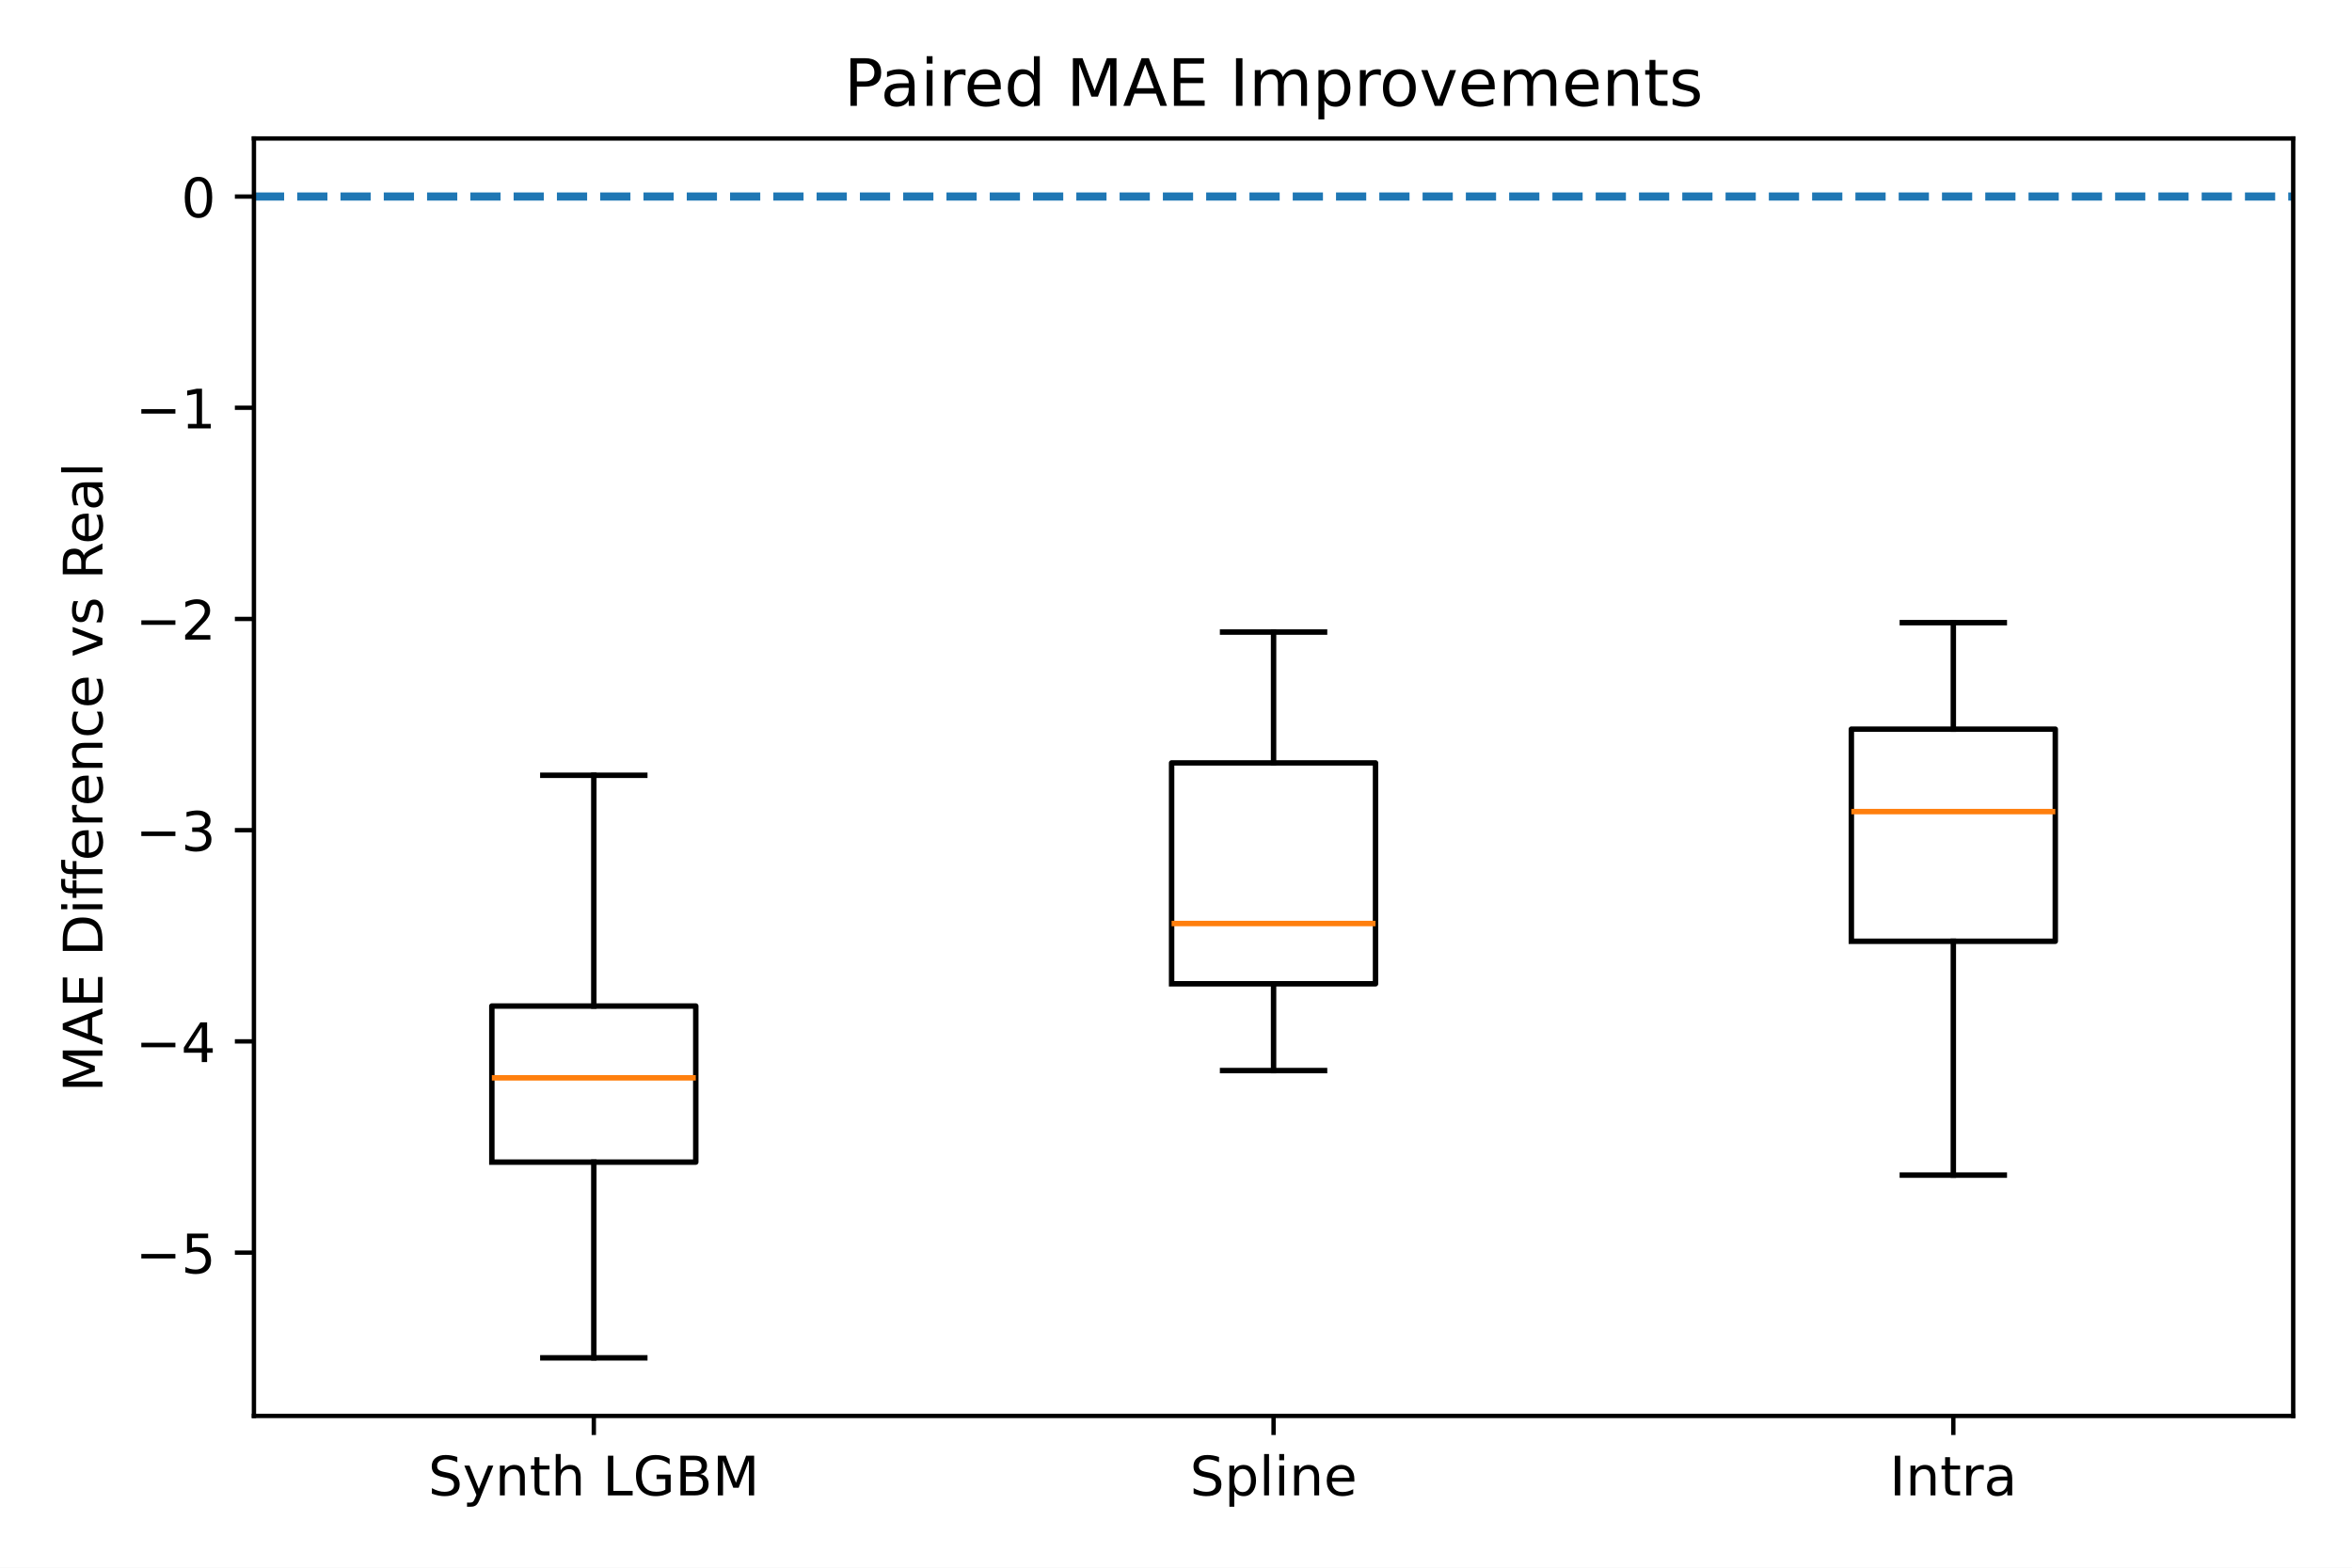
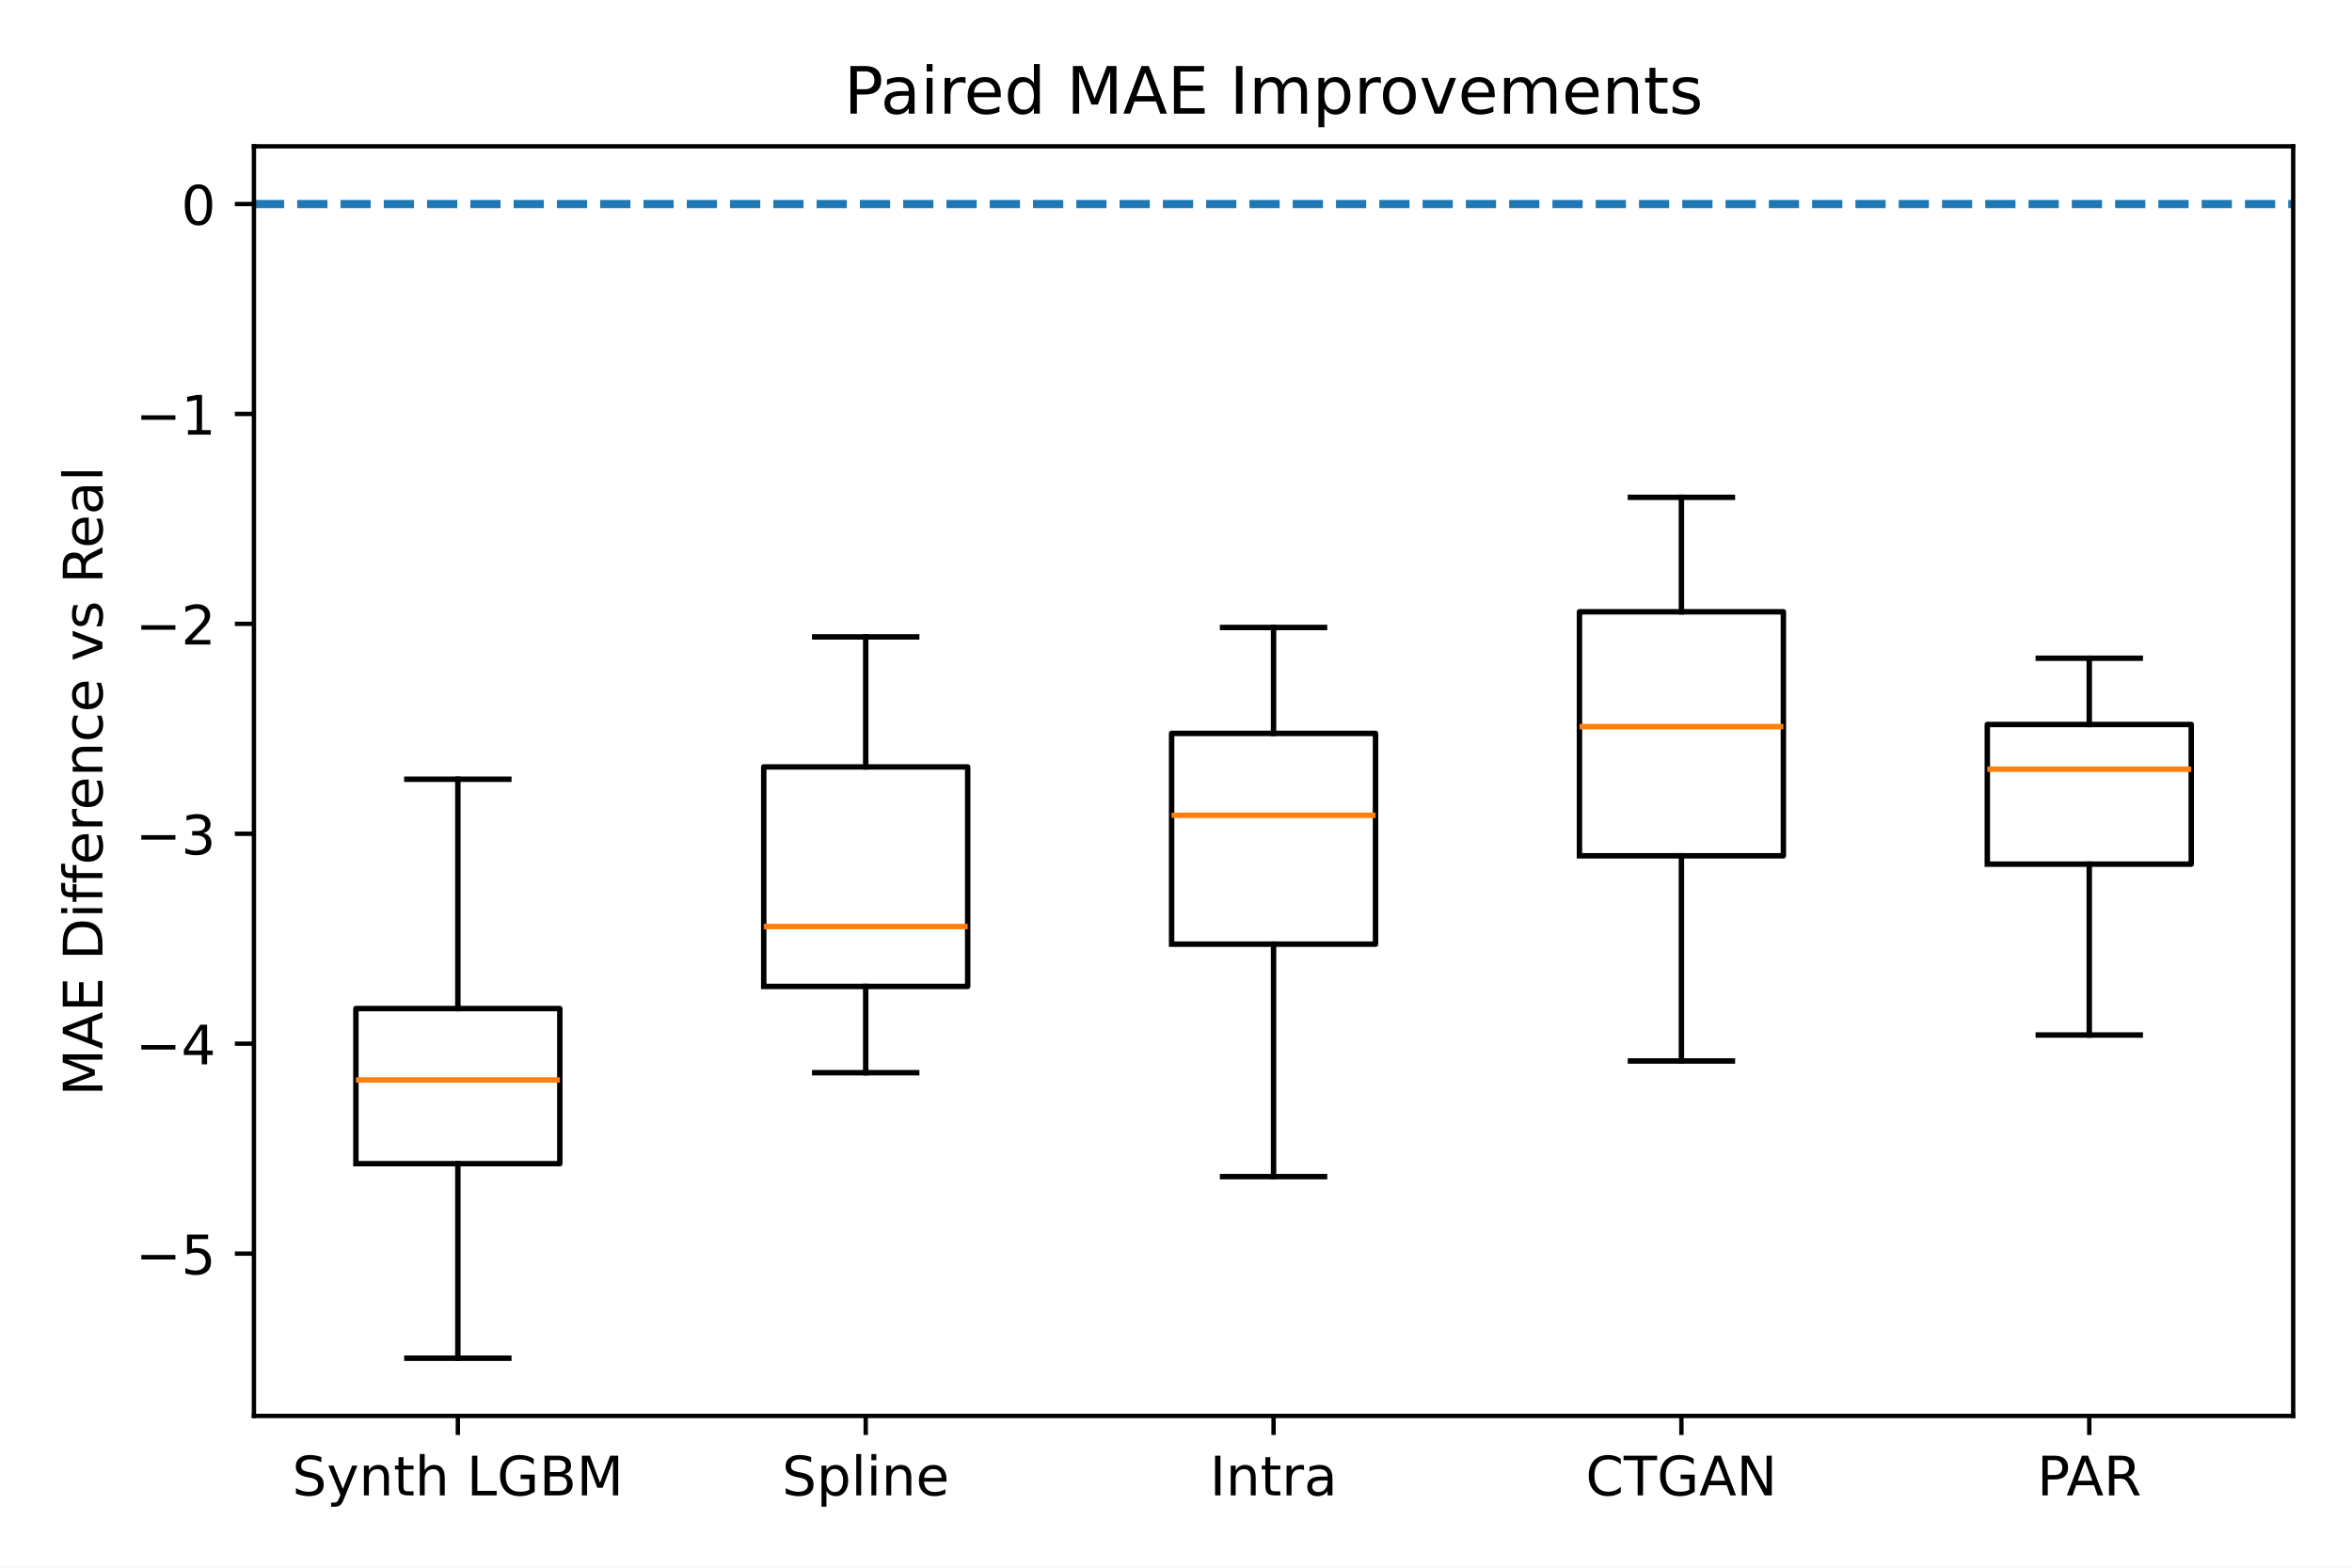
<svg xmlns="http://www.w3.org/2000/svg" xmlns:xlink="http://www.w3.org/1999/xlink" width="432pt" height="288pt" viewBox="0 0 432 288" version="1.1">
  <defs>
    <style type="text/css">*{stroke-linejoin: round; stroke-linecap: butt}</style>
  </defs>
  <g id="figure_1">
    <g id="patch_1">
      <path d="M 0 288  L 432 288  L 432 0  L 0 0  z " style="fill: #ffffff" />
    </g>
    <g id="axes_1">
      <g id="patch_2">
-         <path d="M 46.64 260.12  L 421.2 260.12  L 421.2 25.44  L 46.64 25.44  z " style="fill: #ffffff" />
+         <path d="M 46.64 260.12  L 421.2 260.12  L 421.2 26.88  L 46.64 26.88  z " style="fill: #ffffff" />
      </g>
      <g id="matplotlib.axis_1">
        <g id="xtick_1">
          <g id="line2d_1">
            <defs>
-               <path id="ma7f1b9a902" d="M 0 0  L 0 3.5  " style="stroke: #000000; stroke-width: 0.8" />
+               <path id="m0aaa74556f" d="M 0 0  L 0 3.5  " style="stroke: #000000; stroke-width: 0.8" />
            </defs>
            <g>
-               <use xlink:href="#ma7f1b9a902" x="109.067" y="260.12" style="stroke: #000000; stroke-width: 0.8" />
+               <use xlink:href="#m0aaa74556f" x="84.096" y="260.12" style="stroke: #000000; stroke-width: 0.8" />
            </g>
          </g>
          <g id="text_1">
-             <g transform="translate(78.64167 274.7184) scale(0.1 -0.1)">
+             <g transform="translate(53.671 274.7184) scale(0.1 -0.1)">
              <defs>
                <path id="DejaVuSans-53" d="M 3425 4513  L 3425 3897  Q 3066 4069 2747 4153  Q 2428 4238 2131 4238  Q 1616 4238 1336 4038  Q 1056 3838 1056 3469  Q 1056 3159 1242 3001  Q 1428 2844 1947 2747  L 2328 2669  Q 3034 2534 3370 2195  Q 3706 1856 3706 1288  Q 3706 609 3251 259  Q 2797 -91 1919 -91  Q 1588 -91 1214 -16  Q 841 59 441 206  L 441 856  Q 825 641 1194 531  Q 1563 422 1919 422  Q 2459 422 2753 634  Q 3047 847 3047 1241  Q 3047 1584 2836 1778  Q 2625 1972 2144 2069  L 1759 2144  Q 1053 2284 737 2584  Q 422 2884 422 3419  Q 422 4038 858 4394  Q 1294 4750 2059 4750  Q 2388 4750 2728 4690  Q 3069 4631 3425 4513  z " transform="scale(0.015625)" />
                <path id="DejaVuSans-79" d="M 2059 -325  Q 1816 -950 1584 -1140  Q 1353 -1331 966 -1331  L 506 -1331  L 506 -850  L 844 -850  Q 1081 -850 1212 -737  Q 1344 -625 1503 -206  L 1606 56  L 191 3500  L 800 3500  L 1894 763  L 2988 3500  L 3597 3500  L 2059 -325  z " transform="scale(0.015625)" />
                <path id="DejaVuSans-6e" d="M 3513 2113  L 3513 0  L 2938 0  L 2938 2094  Q 2938 2591 2744 2837  Q 2550 3084 2163 3084  Q 1697 3084 1428 2787  Q 1159 2491 1159 1978  L 1159 0  L 581 0  L 581 3500  L 1159 3500  L 1159 2956  Q 1366 3272 1645 3428  Q 1925 3584 2291 3584  Q 2894 3584 3203 3211  Q 3513 2838 3513 2113  z " transform="scale(0.015625)" />
                <path id="DejaVuSans-74" d="M 1172 4494  L 1172 3500  L 2356 3500  L 2356 3053  L 1172 3053  L 1172 1153  Q 1172 725 1289 603  Q 1406 481 1766 481  L 2356 481  L 2356 0  L 1766 0  Q 1100 0 847 248  Q 594 497 594 1153  L 594 3053  L 172 3053  L 172 3500  L 594 3500  L 594 4494  L 1172 4494  z " transform="scale(0.015625)" />
                <path id="DejaVuSans-68" d="M 3513 2113  L 3513 0  L 2938 0  L 2938 2094  Q 2938 2591 2744 2837  Q 2550 3084 2163 3084  Q 1697 3084 1428 2787  Q 1159 2491 1159 1978  L 1159 0  L 581 0  L 581 4863  L 1159 4863  L 1159 2956  Q 1366 3272 1645 3428  Q 1925 3584 2291 3584  Q 2894 3584 3203 3211  Q 3513 2838 3513 2113  z " transform="scale(0.015625)" />
                <path id="DejaVuSans-20" transform="scale(0.015625)" />
                <path id="DejaVuSans-4c" d="M 628 4666  L 1259 4666  L 1259 531  L 3531 531  L 3531 0  L 628 0  L 628 4666  z " transform="scale(0.015625)" />
                <path id="DejaVuSans-47" d="M 3809 666  L 3809 1919  L 2778 1919  L 2778 2438  L 4434 2438  L 4434 434  Q 4069 175 3628 42  Q 3188 -91 2688 -91  Q 1594 -91 976 548  Q 359 1188 359 2328  Q 359 3472 976 4111  Q 1594 4750 2688 4750  Q 3144 4750 3555 4637  Q 3966 4525 4313 4306  L 4313 3634  Q 3963 3931 3569 4081  Q 3175 4231 2741 4231  Q 1884 4231 1454 3753  Q 1025 3275 1025 2328  Q 1025 1384 1454 906  Q 1884 428 2741 428  Q 3075 428 3337 486  Q 3600 544 3809 666  z " transform="scale(0.015625)" />
                <path id="DejaVuSans-42" d="M 1259 2228  L 1259 519  L 2272 519  Q 2781 519 3026 730  Q 3272 941 3272 1375  Q 3272 1813 3026 2020  Q 2781 2228 2272 2228  L 1259 2228  z M 1259 4147  L 1259 2741  L 2194 2741  Q 2656 2741 2882 2914  Q 3109 3088 3109 3444  Q 3109 3797 2882 3972  Q 2656 4147 2194 4147  L 1259 4147  z M 628 4666  L 2241 4666  Q 2963 4666 3353 4366  Q 3744 4066 3744 3513  Q 3744 3084 3544 2831  Q 3344 2578 2956 2516  Q 3422 2416 3680 2098  Q 3938 1781 3938 1306  Q 3938 681 3513 340  Q 3088 0 2303 0  L 628 0  L 628 4666  z " transform="scale(0.015625)" />
                <path id="DejaVuSans-4d" d="M 628 4666  L 1569 4666  L 2759 1491  L 3956 4666  L 4897 4666  L 4897 0  L 4281 0  L 4281 4097  L 3078 897  L 2444 897  L 1241 4097  L 1241 0  L 628 0  L 628 4666  z " transform="scale(0.015625)" />
              </defs>
              <use xlink:href="#DejaVuSans-53" />
              <use xlink:href="#DejaVuSans-79" transform="translate(63.47656 0)" />
              <use xlink:href="#DejaVuSans-6e" transform="translate(122.6562 0)" />
              <use xlink:href="#DejaVuSans-74" transform="translate(186.0352 0)" />
              <use xlink:href="#DejaVuSans-68" transform="translate(225.2441 0)" />
              <use xlink:href="#DejaVuSans-20" transform="translate(288.623 0)" />
              <use xlink:href="#DejaVuSans-4c" transform="translate(320.4102 0)" />
              <use xlink:href="#DejaVuSans-47" transform="translate(376.123 0)" />
              <use xlink:href="#DejaVuSans-42" transform="translate(453.6133 0)" />
              <use xlink:href="#DejaVuSans-4d" transform="translate(522.2168 0)" />
            </g>
          </g>
        </g>
        <g id="xtick_2">
          <g id="line2d_2">
            <g>
-               <use xlink:href="#ma7f1b9a902" x="233.92" y="260.12" style="stroke: #000000; stroke-width: 0.8" />
+               <use xlink:href="#m0aaa74556f" x="159.008" y="260.12" style="stroke: #000000; stroke-width: 0.8" />
            </g>
          </g>
          <g id="text_2">
-             <g transform="translate(218.5481 274.7184) scale(0.1 -0.1)">
+             <g transform="translate(143.6361 274.7184) scale(0.1 -0.1)">
              <defs>
                <path id="DejaVuSans-70" d="M 1159 525  L 1159 -1331  L 581 -1331  L 581 3500  L 1159 3500  L 1159 2969  Q 1341 3281 1617 3432  Q 1894 3584 2278 3584  Q 2916 3584 3314 3078  Q 3713 2572 3713 1747  Q 3713 922 3314 415  Q 2916 -91 2278 -91  Q 1894 -91 1617 61  Q 1341 213 1159 525  z M 3116 1747  Q 3116 2381 2855 2742  Q 2594 3103 2138 3103  Q 1681 3103 1420 2742  Q 1159 2381 1159 1747  Q 1159 1113 1420 752  Q 1681 391 2138 391  Q 2594 391 2855 752  Q 3116 1113 3116 1747  z " transform="scale(0.015625)" />
                <path id="DejaVuSans-6c" d="M 603 4863  L 1178 4863  L 1178 0  L 603 0  L 603 4863  z " transform="scale(0.015625)" />
                <path id="DejaVuSans-69" d="M 603 3500  L 1178 3500  L 1178 0  L 603 0  L 603 3500  z M 603 4863  L 1178 4863  L 1178 4134  L 603 4134  L 603 4863  z " transform="scale(0.015625)" />
                <path id="DejaVuSans-65" d="M 3597 1894  L 3597 1613  L 953 1613  Q 991 1019 1311 708  Q 1631 397 2203 397  Q 2534 397 2845 478  Q 3156 559 3463 722  L 3463 178  Q 3153 47 2828 -22  Q 2503 -91 2169 -91  Q 1331 -91 842 396  Q 353 884 353 1716  Q 353 2575 817 3079  Q 1281 3584 2069 3584  Q 2775 3584 3186 3129  Q 3597 2675 3597 1894  z M 3022 2063  Q 3016 2534 2758 2815  Q 2500 3097 2075 3097  Q 1594 3097 1305 2825  Q 1016 2553 972 2059  L 3022 2063  z " transform="scale(0.015625)" />
              </defs>
              <use xlink:href="#DejaVuSans-53" />
              <use xlink:href="#DejaVuSans-70" transform="translate(63.47656 0)" />
              <use xlink:href="#DejaVuSans-6c" transform="translate(126.9531 0)" />
              <use xlink:href="#DejaVuSans-69" transform="translate(154.7363 0)" />
              <use xlink:href="#DejaVuSans-6e" transform="translate(182.5195 0)" />
              <use xlink:href="#DejaVuSans-65" transform="translate(245.8984 0)" />
            </g>
          </g>
        </g>
        <g id="xtick_3">
          <g id="line2d_3">
            <g>
-               <use xlink:href="#ma7f1b9a902" x="358.773" y="260.12" style="stroke: #000000; stroke-width: 0.8" />
+               <use xlink:href="#m0aaa74556f" x="233.92" y="260.12" style="stroke: #000000; stroke-width: 0.8" />
            </g>
          </g>
          <g id="text_3">
-             <g transform="translate(347.0499 274.7184) scale(0.1 -0.1)">
+             <g transform="translate(222.1966 274.7184) scale(0.1 -0.1)">
              <defs>
                <path id="DejaVuSans-49" d="M 628 4666  L 1259 4666  L 1259 0  L 628 0  L 628 4666  z " transform="scale(0.015625)" />
                <path id="DejaVuSans-72" d="M 2631 2963  Q 2534 3019 2420 3045  Q 2306 3072 2169 3072  Q 1681 3072 1420 2755  Q 1159 2438 1159 1844  L 1159 0  L 581 0  L 581 3500  L 1159 3500  L 1159 2956  Q 1341 3275 1631 3429  Q 1922 3584 2338 3584  Q 2397 3584 2469 3576  Q 2541 3569 2628 3553  L 2631 2963  z " transform="scale(0.015625)" />
                <path id="DejaVuSans-61" d="M 2194 1759  Q 1497 1759 1228 1600  Q 959 1441 959 1056  Q 959 750 1161 570  Q 1363 391 1709 391  Q 2188 391 2477 730  Q 2766 1069 2766 1631  L 2766 1759  L 2194 1759  z M 3341 1997  L 3341 0  L 2766 0  L 2766 531  Q 2569 213 2275 61  Q 1981 -91 1556 -91  Q 1019 -91 701 211  Q 384 513 384 1019  Q 384 1609 779 1909  Q 1175 2209 1959 2209  L 2766 2209  L 2766 2266  Q 2766 2663 2505 2880  Q 2244 3097 1772 3097  Q 1472 3097 1187 3025  Q 903 2953 641 2809  L 641 3341  Q 956 3463 1253 3523  Q 1550 3584 1831 3584  Q 2591 3584 2966 3190  Q 3341 2797 3341 1997  z " transform="scale(0.015625)" />
              </defs>
              <use xlink:href="#DejaVuSans-49" />
              <use xlink:href="#DejaVuSans-6e" transform="translate(29.49219 0)" />
              <use xlink:href="#DejaVuSans-74" transform="translate(92.87109 0)" />
              <use xlink:href="#DejaVuSans-72" transform="translate(132.0801 0)" />
              <use xlink:href="#DejaVuSans-61" transform="translate(173.1934 0)" />
            </g>
          </g>
        </g>
+         <g id="xtick_4">
+           <g id="line2d_4">
+             <g>
+               <use xlink:href="#m0aaa74556f" x="308.832" y="260.12" style="stroke: #000000; stroke-width: 0.8" />
+             </g>
+           </g>
+           <g id="text_4">
+             <g transform="translate(291.2515 274.7184) scale(0.1 -0.1)">
+               <defs>
+                 <path id="DejaVuSans-43" d="M 4122 4306  L 4122 3641  Q 3803 3938 3442 4084  Q 3081 4231 2675 4231  Q 1875 4231 1450 3742  Q 1025 3253 1025 2328  Q 1025 1406 1450 917  Q 1875 428 2675 428  Q 3081 428 3442 575  Q 3803 722 4122 1019  L 4122 359  Q 3791 134 3420 21  Q 3050 -91 2638 -91  Q 1578 -91 968 557  Q 359 1206 359 2328  Q 359 3453 968 4101  Q 1578 4750 2638 4750  Q 3056 4750 3426 4639  Q 3797 4528 4122 4306  z " transform="scale(0.015625)" />
+                 <path id="DejaVuSans-54" d="M -19 4666  L 3928 4666  L 3928 4134  L 2272 4134  L 2272 0  L 1638 0  L 1638 4134  L -19 4134  L -19 4666  z " transform="scale(0.015625)" />
+                 <path id="DejaVuSans-41" d="M 2188 4044  L 1331 1722  L 3047 1722  L 2188 4044  z M 1831 4666  L 2547 4666  L 4325 0  L 3669 0  L 3244 1197  L 1141 1197  L 716 0  L 50 0  L 1831 4666  z " transform="scale(0.015625)" />
+                 <path id="DejaVuSans-4e" d="M 628 4666  L 1478 4666  L 3547 763  L 3547 4666  L 4159 4666  L 4159 0  L 3309 0  L 1241 3903  L 1241 0  L 628 0  L 628 4666  z " transform="scale(0.015625)" />
+               </defs>
+               <use xlink:href="#DejaVuSans-43" />
+               <use xlink:href="#DejaVuSans-54" transform="translate(69.82422 0)" />
+               <use xlink:href="#DejaVuSans-47" transform="translate(130.9082 0)" />
+               <use xlink:href="#DejaVuSans-41" transform="translate(208.3984 0)" />
+               <use xlink:href="#DejaVuSans-4e" transform="translate(276.8066 0)" />
+             </g>
+           </g>
+         </g>
+         <g id="xtick_5">
+           <g id="line2d_5">
+             <g>
+               <use xlink:href="#m0aaa74556f" x="383.744" y="260.12" style="stroke: #000000; stroke-width: 0.8" />
+             </g>
+           </g>
+           <g id="text_5">
+             <g transform="translate(374.1534 274.7184) scale(0.1 -0.1)">
+               <defs>
+                 <path id="DejaVuSans-50" d="M 1259 4147  L 1259 2394  L 2053 2394  Q 2494 2394 2734 2622  Q 2975 2850 2975 3272  Q 2975 3691 2734 3919  Q 2494 4147 2053 4147  L 1259 4147  z M 628 4666  L 2053 4666  Q 2838 4666 3239 4311  Q 3641 3956 3641 3272  Q 3641 2581 3239 2228  Q 2838 1875 2053 1875  L 1259 1875  L 1259 0  L 628 0  L 628 4666  z " transform="scale(0.015625)" />
+                 <path id="DejaVuSans-52" d="M 2841 2188  Q 3044 2119 3236 1894  Q 3428 1669 3622 1275  L 4263 0  L 3584 0  L 2988 1197  Q 2756 1666 2539 1819  Q 2322 1972 1947 1972  L 1259 1972  L 1259 0  L 628 0  L 628 4666  L 2053 4666  Q 2853 4666 3247 4331  Q 3641 3997 3641 3322  Q 3641 2881 3436 2590  Q 3231 2300 2841 2188  z M 1259 4147  L 1259 2491  L 2053 2491  Q 2509 2491 2742 2702  Q 2975 2913 2975 3322  Q 2975 3731 2742 3939  Q 2509 4147 2053 4147  L 1259 4147  z " transform="scale(0.015625)" />
+               </defs>
+               <use xlink:href="#DejaVuSans-50" />
+               <use xlink:href="#DejaVuSans-41" transform="translate(53.92773 0)" />
+               <use xlink:href="#DejaVuSans-52" transform="translate(122.3359 0)" />
+             </g>
+           </g>
+         </g>
      </g>
      <g id="matplotlib.axis_2">
        <g id="ytick_1">
-           <g id="line2d_4">
+           <g id="line2d_6">
            <defs>
-               <path id="m33227d2aea" d="M 0 0  L -3.5 0  " style="stroke: #000000; stroke-width: 0.8" />
+               <path id="m1fdcb3c9d0" d="M 0 0  L -3.5 0  " style="stroke: #000000; stroke-width: 0.8" />
            </defs>
            <g>
-               <use xlink:href="#m33227d2aea" x="46.64" y="230.115" style="stroke: #000000; stroke-width: 0.8" />
-             </g>
-           </g>
-           <g id="text_4">
-             <g transform="translate(24.89781 233.914) scale(0.1 -0.1)">
+               <use xlink:href="#m1fdcb3c9d0" x="46.64" y="230.299" style="stroke: #000000; stroke-width: 0.8" />
+             </g>
+           </g>
+           <g id="text_6">
+             <g transform="translate(24.89781 234.0981) scale(0.1 -0.1)">
              <defs>
                <path id="DejaVuSans-2212" d="M 678 2272  L 4684 2272  L 4684 1741  L 678 1741  L 678 2272  z " transform="scale(0.015625)" />
                <path id="DejaVuSans-35" d="M 691 4666  L 3169 4666  L 3169 4134  L 1269 4134  L 1269 2991  Q 1406 3038 1543 3061  Q 1681 3084 1819 3084  Q 2600 3084 3056 2656  Q 3513 2228 3513 1497  Q 3513 744 3044 326  Q 2575 -91 1722 -91  Q 1428 -91 1123 -41  Q 819 9 494 109  L 494 744  Q 775 591 1075 516  Q 1375 441 1709 441  Q 2250 441 2565 725  Q 2881 1009 2881 1497  Q 2881 1984 2565 2268  Q 2250 2553 1709 2553  Q 1456 2553 1204 2497  Q 953 2441 691 2322  L 691 4666  z " transform="scale(0.015625)" />
              </defs>
              <use xlink:href="#DejaVuSans-2212" />
              <use xlink:href="#DejaVuSans-35" transform="translate(83.78906 0)" />
            </g>
          </g>
        </g>
        <g id="ytick_2">
-           <g id="line2d_5">
-             <g>
-               <use xlink:href="#m33227d2aea" x="46.64" y="191.313" style="stroke: #000000; stroke-width: 0.8" />
-             </g>
-           </g>
-           <g id="text_5">
-             <g transform="translate(24.89781 195.1125) scale(0.1 -0.1)">
+           <g id="line2d_7">
+             <g>
+               <use xlink:href="#m1fdcb3c9d0" x="46.64" y="191.735" style="stroke: #000000; stroke-width: 0.8" />
+             </g>
+           </g>
+           <g id="text_7">
+             <g transform="translate(24.89781 195.5347) scale(0.1 -0.1)">
              <defs>
                <path id="DejaVuSans-34" d="M 2419 4116  L 825 1625  L 2419 1625  L 2419 4116  z M 2253 4666  L 3047 4666  L 3047 1625  L 3713 1625  L 3713 1100  L 3047 1100  L 3047 0  L 2419 0  L 2419 1100  L 313 1100  L 313 1709  L 2253 4666  z " transform="scale(0.015625)" />
              </defs>
              <use xlink:href="#DejaVuSans-2212" />
              <use xlink:href="#DejaVuSans-34" transform="translate(83.78906 0)" />
            </g>
          </g>
        </g>
        <g id="ytick_3">
-           <g id="line2d_6">
-             <g>
-               <use xlink:href="#m33227d2aea" x="46.64" y="152.512" style="stroke: #000000; stroke-width: 0.8" />
-             </g>
-           </g>
-           <g id="text_6">
-             <g transform="translate(24.89781 156.311) scale(0.1 -0.1)">
+           <g id="line2d_8">
+             <g>
+               <use xlink:href="#m1fdcb3c9d0" x="46.64" y="153.172" style="stroke: #000000; stroke-width: 0.8" />
+             </g>
+           </g>
+           <g id="text_8">
+             <g transform="translate(24.89781 156.9713) scale(0.1 -0.1)">
              <defs>
                <path id="DejaVuSans-33" d="M 2597 2516  Q 3050 2419 3304 2112  Q 3559 1806 3559 1356  Q 3559 666 3084 287  Q 2609 -91 1734 -91  Q 1441 -91 1130 -33  Q 819 25 488 141  L 488 750  Q 750 597 1062 519  Q 1375 441 1716 441  Q 2309 441 2620 675  Q 2931 909 2931 1356  Q 2931 1769 2642 2001  Q 2353 2234 1838 2234  L 1294 2234  L 1294 2753  L 1863 2753  Q 2328 2753 2575 2939  Q 2822 3125 2822 3475  Q 2822 3834 2567 4026  Q 2313 4219 1838 4219  Q 1578 4219 1281 4162  Q 984 4106 628 3988  L 628 4550  Q 988 4650 1302 4700  Q 1616 4750 1894 4750  Q 2613 4750 3031 4423  Q 3450 4097 3450 3541  Q 3450 3153 3228 2886  Q 3006 2619 2597 2516  z " transform="scale(0.015625)" />
              </defs>
              <use xlink:href="#DejaVuSans-2212" />
              <use xlink:href="#DejaVuSans-33" transform="translate(83.78906 0)" />
            </g>
          </g>
        </g>
        <g id="ytick_4">
-           <g id="line2d_7">
-             <g>
-               <use xlink:href="#m33227d2aea" x="46.64" y="113.71" style="stroke: #000000; stroke-width: 0.8" />
-             </g>
-           </g>
-           <g id="text_7">
-             <g transform="translate(24.89781 117.5095) scale(0.1 -0.1)">
+           <g id="line2d_9">
+             <g>
+               <use xlink:href="#m1fdcb3c9d0" x="46.64" y="114.609" style="stroke: #000000; stroke-width: 0.8" />
+             </g>
+           </g>
+           <g id="text_9">
+             <g transform="translate(24.89781 118.4079) scale(0.1 -0.1)">
              <defs>
                <path id="DejaVuSans-32" d="M 1228 531  L 3431 531  L 3431 0  L 469 0  L 469 531  Q 828 903 1448 1529  Q 2069 2156 2228 2338  Q 2531 2678 2651 2914  Q 2772 3150 2772 3378  Q 2772 3750 2511 3984  Q 2250 4219 1831 4219  Q 1534 4219 1204 4116  Q 875 4013 500 3803  L 500 4441  Q 881 4594 1212 4672  Q 1544 4750 1819 4750  Q 2544 4750 2975 4387  Q 3406 4025 3406 3419  Q 3406 3131 3298 2873  Q 3191 2616 2906 2266  Q 2828 2175 2409 1742  Q 1991 1309 1228 531  z " transform="scale(0.015625)" />
              </defs>
              <use xlink:href="#DejaVuSans-2212" />
              <use xlink:href="#DejaVuSans-32" transform="translate(83.78906 0)" />
            </g>
          </g>
        </g>
        <g id="ytick_5">
-           <g id="line2d_8">
-             <g>
-               <use xlink:href="#m33227d2aea" x="46.64" y="74.909" style="stroke: #000000; stroke-width: 0.8" />
-             </g>
-           </g>
-           <g id="text_8">
-             <g transform="translate(24.89781 78.70799) scale(0.1 -0.1)">
+           <g id="line2d_10">
+             <g>
+               <use xlink:href="#m1fdcb3c9d0" x="46.64" y="76.045" style="stroke: #000000; stroke-width: 0.8" />
+             </g>
+           </g>
+           <g id="text_10">
+             <g transform="translate(24.89781 79.84445) scale(0.1 -0.1)">
              <defs>
                <path id="DejaVuSans-31" d="M 794 531  L 1825 531  L 1825 4091  L 703 3866  L 703 4441  L 1819 4666  L 2450 4666  L 2450 531  L 3481 531  L 3481 0  L 794 0  L 794 531  z " transform="scale(0.015625)" />
              </defs>
              <use xlink:href="#DejaVuSans-2212" />
              <use xlink:href="#DejaVuSans-31" transform="translate(83.78906 0)" />
            </g>
          </g>
        </g>
        <g id="ytick_6">
-           <g id="line2d_9">
-             <g>
-               <use xlink:href="#m33227d2aea" x="46.64" y="36.107" style="stroke: #000000; stroke-width: 0.8" />
-             </g>
-           </g>
-           <g id="text_9">
-             <g transform="translate(33.2775 39.90649) scale(0.1 -0.1)">
+           <g id="line2d_11">
+             <g>
+               <use xlink:href="#m1fdcb3c9d0" x="46.64" y="37.482" style="stroke: #000000; stroke-width: 0.8" />
+             </g>
+           </g>
+           <g id="text_11">
+             <g transform="translate(33.2775 41.28104) scale(0.1 -0.1)">
              <defs>
                <path id="DejaVuSans-30" d="M 2034 4250  Q 1547 4250 1301 3770  Q 1056 3291 1056 2328  Q 1056 1369 1301 889  Q 1547 409 2034 409  Q 2525 409 2770 889  Q 3016 1369 3016 2328  Q 3016 3291 2770 3770  Q 2525 4250 2034 4250  z M 2034 4750  Q 2819 4750 3233 4129  Q 3647 3509 3647 2328  Q 3647 1150 3233 529  Q 2819 -91 2034 -91  Q 1250 -91 836 529  Q 422 1150 422 2328  Q 422 3509 836 4129  Q 1250 4750 2034 4750  z " transform="scale(0.015625)" />
              </defs>
              <use xlink:href="#DejaVuSans-30" />
            </g>
          </g>
        </g>
-         <g id="text_10">
-           <g transform="translate(18.81812 200.6339) rotate(-90) scale(0.1 -0.1)">
+         <g id="text_12">
+           <g transform="translate(18.81812 201.3539) rotate(-90) scale(0.1 -0.1)">
            <defs>
-               <path id="DejaVuSans-41" d="M 2188 4044  L 1331 1722  L 3047 1722  L 2188 4044  z M 1831 4666  L 2547 4666  L 4325 0  L 3669 0  L 3244 1197  L 1141 1197  L 716 0  L 50 0  L 1831 4666  z " transform="scale(0.015625)" />
              <path id="DejaVuSans-45" d="M 628 4666  L 3578 4666  L 3578 4134  L 1259 4134  L 1259 2753  L 3481 2753  L 3481 2222  L 1259 2222  L 1259 531  L 3634 531  L 3634 0  L 628 0  L 628 4666  z " transform="scale(0.015625)" />
              <path id="DejaVuSans-44" d="M 1259 4147  L 1259 519  L 2022 519  Q 2988 519 3436 956  Q 3884 1394 3884 2338  Q 3884 3275 3436 3711  Q 2988 4147 2022 4147  L 1259 4147  z M 628 4666  L 1925 4666  Q 3281 4666 3915 4102  Q 4550 3538 4550 2338  Q 4550 1131 3912 565  Q 3275 0 1925 0  L 628 0  L 628 4666  z " transform="scale(0.015625)" />
              <path id="DejaVuSans-66" d="M 2375 4863  L 2375 4384  L 1825 4384  Q 1516 4384 1395 4259  Q 1275 4134 1275 3809  L 1275 3500  L 2222 3500  L 2222 3053  L 1275 3053  L 1275 0  L 697 0  L 697 3053  L 147 3053  L 147 3500  L 697 3500  L 697 3744  Q 697 4328 969 4595  Q 1241 4863 1831 4863  L 2375 4863  z " transform="scale(0.015625)" />
              <path id="DejaVuSans-63" d="M 3122 3366  L 3122 2828  Q 2878 2963 2633 3030  Q 2388 3097 2138 3097  Q 1578 3097 1268 2742  Q 959 2388 959 1747  Q 959 1106 1268 751  Q 1578 397 2138 397  Q 2388 397 2633 464  Q 2878 531 3122 666  L 3122 134  Q 2881 22 2623 -34  Q 2366 -91 2075 -91  Q 1284 -91 818 406  Q 353 903 353 1747  Q 353 2603 823 3093  Q 1294 3584 2113 3584  Q 2378 3584 2631 3529  Q 2884 3475 3122 3366  z " transform="scale(0.015625)" />
              <path id="DejaVuSans-76" d="M 191 3500  L 800 3500  L 1894 563  L 2988 3500  L 3597 3500  L 2284 0  L 1503 0  L 191 3500  z " transform="scale(0.015625)" />
              <path id="DejaVuSans-73" d="M 2834 3397  L 2834 2853  Q 2591 2978 2328 3040  Q 2066 3103 1784 3103  Q 1356 3103 1142 2972  Q 928 2841 928 2578  Q 928 2378 1081 2264  Q 1234 2150 1697 2047  L 1894 2003  Q 2506 1872 2764 1633  Q 3022 1394 3022 966  Q 3022 478 2636 193  Q 2250 -91 1575 -91  Q 1294 -91 989 -36  Q 684 19 347 128  L 347 722  Q 666 556 975 473  Q 1284 391 1588 391  Q 1994 391 2212 530  Q 2431 669 2431 922  Q 2431 1156 2273 1281  Q 2116 1406 1581 1522  L 1381 1569  Q 847 1681 609 1914  Q 372 2147 372 2553  Q 372 3047 722 3315  Q 1072 3584 1716 3584  Q 2034 3584 2315 3537  Q 2597 3491 2834 3397  z " transform="scale(0.015625)" />
-               <path id="DejaVuSans-52" d="M 2841 2188  Q 3044 2119 3236 1894  Q 3428 1669 3622 1275  L 4263 0  L 3584 0  L 2988 1197  Q 2756 1666 2539 1819  Q 2322 1972 1947 1972  L 1259 1972  L 1259 0  L 628 0  L 628 4666  L 2053 4666  Q 2853 4666 3247 4331  Q 3641 3997 3641 3322  Q 3641 2881 3436 2590  Q 3231 2300 2841 2188  z M 1259 4147  L 1259 2491  L 2053 2491  Q 2509 2491 2742 2702  Q 2975 2913 2975 3322  Q 2975 3731 2742 3939  Q 2509 4147 2053 4147  L 1259 4147  z " transform="scale(0.015625)" />
            </defs>
            <use xlink:href="#DejaVuSans-4d" />
            <use xlink:href="#DejaVuSans-41" transform="translate(86.2793 0)" />
            <use xlink:href="#DejaVuSans-45" transform="translate(154.6875 0)" />
            <use xlink:href="#DejaVuSans-20" transform="translate(217.8711 0)" />
            <use xlink:href="#DejaVuSans-44" transform="translate(249.6582 0)" />
            <use xlink:href="#DejaVuSans-69" transform="translate(326.6602 0)" />
            <use xlink:href="#DejaVuSans-66" transform="translate(354.4434 0)" />
            <use xlink:href="#DejaVuSans-66" transform="translate(389.6484 0)" />
            <use xlink:href="#DejaVuSans-65" transform="translate(424.8535 0)" />
            <use xlink:href="#DejaVuSans-72" transform="translate(486.377 0)" />
            <use xlink:href="#DejaVuSans-65" transform="translate(525.2402 0)" />
            <use xlink:href="#DejaVuSans-6e" transform="translate(586.7637 0)" />
            <use xlink:href="#DejaVuSans-63" transform="translate(650.1426 0)" />
            <use xlink:href="#DejaVuSans-65" transform="translate(705.123 0)" />
            <use xlink:href="#DejaVuSans-20" transform="translate(766.6465 0)" />
            <use xlink:href="#DejaVuSans-76" transform="translate(798.4336 0)" />
            <use xlink:href="#DejaVuSans-73" transform="translate(857.6133 0)" />
            <use xlink:href="#DejaVuSans-20" transform="translate(909.7129 0)" />
            <use xlink:href="#DejaVuSans-52" transform="translate(941.5 0)" />
            <use xlink:href="#DejaVuSans-65" transform="translate(1006.482 0)" />
            <use xlink:href="#DejaVuSans-61" transform="translate(1068.006 0)" />
            <use xlink:href="#DejaVuSans-6c" transform="translate(1129.285 0)" />
          </g>
        </g>
      </g>
-       <g id="line2d_10">
-         <path d="M 90.339 213.491  L 127.795 213.491  L 127.795 184.818  L 90.339 184.818  L 90.339 213.491  " clip-path="url(#pc4833161eb)" style="fill: none; stroke: #000000; stroke-linecap: square" />
-       </g>
-       <g id="line2d_11">
-         <path d="M 109.067 213.491  L 109.067 249.453  " clip-path="url(#pc4833161eb)" style="fill: none; stroke: #000000; stroke-linecap: square" />
-       </g>
      <g id="line2d_12">
-         <path d="M 109.067 184.818  L 109.067 142.426  " clip-path="url(#pc4833161eb)" style="fill: none; stroke: #000000; stroke-linecap: square" />
+         <path d="M 65.368 213.777  L 102.824 213.777  L 102.824 185.28  L 65.368 185.28  L 65.368 213.777  " clip-path="url(#pc5bd5fff4b)" style="fill: none; stroke: #000000; stroke-linecap: square" />
      </g>
      <g id="line2d_13">
-         <path d="M 99.703 249.453  L 118.431 249.453  " clip-path="url(#pc4833161eb)" style="fill: none; stroke: #000000; stroke-linecap: square" />
+         <path d="M 84.096 213.777  L 84.096 249.518  " clip-path="url(#pc5bd5fff4b)" style="fill: none; stroke: #000000; stroke-linecap: square" />
      </g>
      <g id="line2d_14">
-         <path d="M 99.703 142.426  L 118.431 142.426  " clip-path="url(#pc4833161eb)" style="fill: none; stroke: #000000; stroke-linecap: square" />
-       </g>
-       <g id="line2d_15" />
+         <path d="M 84.096 185.28  L 84.096 143.149  " clip-path="url(#pc5bd5fff4b)" style="fill: none; stroke: #000000; stroke-linecap: square" />
+       </g>
+       <g id="line2d_15">
+         <path d="M 74.732 249.518  L 93.46 249.518  " clip-path="url(#pc5bd5fff4b)" style="fill: none; stroke: #000000; stroke-linecap: square" />
+       </g>
      <g id="line2d_16">
-         <path d="M 215.192 180.728  L 252.648 180.728  L 252.648 140.153  L 215.192 140.153  L 215.192 180.728  " clip-path="url(#pc4833161eb)" style="fill: none; stroke: #000000; stroke-linecap: square" />
-       </g>
-       <g id="line2d_17">
-         <path d="M 233.92 180.728  L 233.92 196.677  " clip-path="url(#pc4833161eb)" style="fill: none; stroke: #000000; stroke-linecap: square" />
-       </g>
+         <path d="M 74.732 143.149  L 93.46 143.149  " clip-path="url(#pc5bd5fff4b)" style="fill: none; stroke: #000000; stroke-linecap: square" />
+       </g>
+       <g id="line2d_17" />
      <g id="line2d_18">
-         <path d="M 233.92 140.153  L 233.92 116.117  " clip-path="url(#pc4833161eb)" style="fill: none; stroke: #000000; stroke-linecap: square" />
+         <path d="M 140.28 181.215  L 177.736 181.215  L 177.736 140.889  L 140.28 140.889  L 140.28 181.215  " clip-path="url(#pc5bd5fff4b)" style="fill: none; stroke: #000000; stroke-linecap: square" />
      </g>
      <g id="line2d_19">
-         <path d="M 224.556 196.677  L 243.284 196.677  " clip-path="url(#pc4833161eb)" style="fill: none; stroke: #000000; stroke-linecap: square" />
+         <path d="M 159.008 181.215  L 159.008 197.066  " clip-path="url(#pc5bd5fff4b)" style="fill: none; stroke: #000000; stroke-linecap: square" />
      </g>
      <g id="line2d_20">
-         <path d="M 224.556 116.117  L 243.284 116.117  " clip-path="url(#pc4833161eb)" style="fill: none; stroke: #000000; stroke-linecap: square" />
-       </g>
-       <g id="line2d_21" />
+         <path d="M 159.008 140.889  L 159.008 117.001  " clip-path="url(#pc5bd5fff4b)" style="fill: none; stroke: #000000; stroke-linecap: square" />
+       </g>
+       <g id="line2d_21">
+         <path d="M 149.644 197.066  L 168.372 197.066  " clip-path="url(#pc5bd5fff4b)" style="fill: none; stroke: #000000; stroke-linecap: square" />
+       </g>
      <g id="line2d_22">
-         <path d="M 340.045 172.919  L 377.501 172.919  L 377.501 133.954  L 340.045 133.954  L 340.045 172.919  " clip-path="url(#pc4833161eb)" style="fill: none; stroke: #000000; stroke-linecap: square" />
-       </g>
-       <g id="line2d_23">
-         <path d="M 358.773 172.919  L 358.773 215.88  " clip-path="url(#pc4833161eb)" style="fill: none; stroke: #000000; stroke-linecap: square" />
-       </g>
+         <path d="M 149.644 117.001  L 168.372 117.001  " clip-path="url(#pc5bd5fff4b)" style="fill: none; stroke: #000000; stroke-linecap: square" />
+       </g>
+       <g id="line2d_23" />
      <g id="line2d_24">
-         <path d="M 358.773 133.954  L 358.773 114.385  " clip-path="url(#pc4833161eb)" style="fill: none; stroke: #000000; stroke-linecap: square" />
+         <path d="M 215.192 173.454  L 252.648 173.454  L 252.648 134.728  L 215.192 134.728  L 215.192 173.454  " clip-path="url(#pc5bd5fff4b)" style="fill: none; stroke: #000000; stroke-linecap: square" />
      </g>
      <g id="line2d_25">
-         <path d="M 349.409 215.88  L 368.137 215.88  " clip-path="url(#pc4833161eb)" style="fill: none; stroke: #000000; stroke-linecap: square" />
+         <path d="M 233.92 173.454  L 233.92 216.151  " clip-path="url(#pc5bd5fff4b)" style="fill: none; stroke: #000000; stroke-linecap: square" />
      </g>
      <g id="line2d_26">
-         <path d="M 349.409 114.385  L 368.137 114.385  " clip-path="url(#pc4833161eb)" style="fill: none; stroke: #000000; stroke-linecap: square" />
-       </g>
-       <g id="line2d_27" />
+         <path d="M 233.92 134.728  L 233.92 115.279  " clip-path="url(#pc5bd5fff4b)" style="fill: none; stroke: #000000; stroke-linecap: square" />
+       </g>
+       <g id="line2d_27">
+         <path d="M 224.556 216.151  L 243.284 216.151  " clip-path="url(#pc5bd5fff4b)" style="fill: none; stroke: #000000; stroke-linecap: square" />
+       </g>
      <g id="line2d_28">
-         <path d="M 46.64 36.107  L 421.2 36.107  " clip-path="url(#pc4833161eb)" style="fill: none; stroke-dasharray: 5.55,2.4; stroke-dashoffset: 0; stroke: #1f77b4; stroke-width: 1.5" />
-       </g>
-       <g id="line2d_29">
-         <path d="M 90.339 198.016  L 127.795 198.016  " clip-path="url(#pc4833161eb)" style="fill: none; stroke: #ff7f0e" />
-       </g>
+         <path d="M 224.556 115.279  L 243.284 115.279  " clip-path="url(#pc5bd5fff4b)" style="fill: none; stroke: #000000; stroke-linecap: square" />
+       </g>
+       <g id="line2d_29" />
      <g id="line2d_30">
-         <path d="M 215.192 169.662  L 252.648 169.662  " clip-path="url(#pc4833161eb)" style="fill: none; stroke: #ff7f0e" />
+         <path d="M 290.104 157.215  L 327.56 157.215  L 327.56 112.393  L 290.104 112.393  L 290.104 157.215  " clip-path="url(#pc5bd5fff4b)" style="fill: none; stroke: #000000; stroke-linecap: square" />
      </g>
      <g id="line2d_31">
-         <path d="M 340.045 149.096  L 377.501 149.096  " clip-path="url(#pc4833161eb)" style="fill: none; stroke: #ff7f0e" />
+         <path d="M 308.832 157.215  L 308.832 194.914  " clip-path="url(#pc5bd5fff4b)" style="fill: none; stroke: #000000; stroke-linecap: square" />
+       </g>
+       <g id="line2d_32">
+         <path d="M 308.832 112.393  L 308.832 91.365  " clip-path="url(#pc5bd5fff4b)" style="fill: none; stroke: #000000; stroke-linecap: square" />
+       </g>
+       <g id="line2d_33">
+         <path d="M 299.468 194.914  L 318.196 194.914  " clip-path="url(#pc5bd5fff4b)" style="fill: none; stroke: #000000; stroke-linecap: square" />
+       </g>
+       <g id="line2d_34">
+         <path d="M 299.468 91.365  L 318.196 91.365  " clip-path="url(#pc5bd5fff4b)" style="fill: none; stroke: #000000; stroke-linecap: square" />
+       </g>
+       <g id="line2d_35" />
+       <g id="line2d_36">
+         <path d="M 365.016 158.755  L 402.472 158.755  L 402.472 133.092  L 365.016 133.092  L 365.016 158.755  " clip-path="url(#pc5bd5fff4b)" style="fill: none; stroke: #000000; stroke-linecap: square" />
+       </g>
+       <g id="line2d_37">
+         <path d="M 383.744 158.755  L 383.744 190.142  " clip-path="url(#pc5bd5fff4b)" style="fill: none; stroke: #000000; stroke-linecap: square" />
+       </g>
+       <g id="line2d_38">
+         <path d="M 383.744 133.092  L 383.744 120.926  " clip-path="url(#pc5bd5fff4b)" style="fill: none; stroke: #000000; stroke-linecap: square" />
+       </g>
+       <g id="line2d_39">
+         <path d="M 374.38 190.142  L 393.108 190.142  " clip-path="url(#pc5bd5fff4b)" style="fill: none; stroke: #000000; stroke-linecap: square" />
+       </g>
+       <g id="line2d_40">
+         <path d="M 374.38 120.926  L 393.108 120.926  " clip-path="url(#pc5bd5fff4b)" style="fill: none; stroke: #000000; stroke-linecap: square" />
+       </g>
+       <g id="line2d_41" />
+       <g id="line2d_42">
+         <path d="M 46.64 37.482  L 421.2 37.482  " clip-path="url(#pc5bd5fff4b)" style="fill: none; stroke-dasharray: 5.55,2.4; stroke-dashoffset: 0; stroke: #1f77b4; stroke-width: 1.5" />
+       </g>
+       <g id="line2d_43">
+         <path d="M 65.368 198.397  L 102.824 198.397  " clip-path="url(#pc5bd5fff4b)" style="fill: none; stroke: #ff7f0e" />
+       </g>
+       <g id="line2d_44">
+         <path d="M 140.28 170.217  L 177.736 170.217  " clip-path="url(#pc5bd5fff4b)" style="fill: none; stroke: #ff7f0e" />
+       </g>
+       <g id="line2d_45">
+         <path d="M 215.192 149.777  L 252.648 149.777  " clip-path="url(#pc5bd5fff4b)" style="fill: none; stroke: #ff7f0e" />
+       </g>
+       <g id="line2d_46">
+         <path d="M 290.104 133.485  L 327.56 133.485  " clip-path="url(#pc5bd5fff4b)" style="fill: none; stroke: #ff7f0e" />
+       </g>
+       <g id="line2d_47">
+         <path d="M 365.016 141.31  L 402.472 141.31  " clip-path="url(#pc5bd5fff4b)" style="fill: none; stroke: #ff7f0e" />
      </g>
      <g id="patch_3">
-         <path d="M 46.64 260.12  L 46.64 25.44  " style="fill: none; stroke: #000000; stroke-width: 0.8; stroke-linejoin: miter; stroke-linecap: square" />
+         <path d="M 46.64 260.12  L 46.64 26.88  " style="fill: none; stroke: #000000; stroke-width: 0.8; stroke-linejoin: miter; stroke-linecap: square" />
      </g>
      <g id="patch_4">
-         <path d="M 421.2 260.12  L 421.2 25.44  " style="fill: none; stroke: #000000; stroke-width: 0.8; stroke-linejoin: miter; stroke-linecap: square" />
+         <path d="M 421.2 260.12  L 421.2 26.88  " style="fill: none; stroke: #000000; stroke-width: 0.8; stroke-linejoin: miter; stroke-linecap: square" />
      </g>
      <g id="patch_5">
        <path d="M 46.64 260.12  L 421.2 260.12  " style="fill: none; stroke: #000000; stroke-width: 0.8; stroke-linejoin: miter; stroke-linecap: square" />
      </g>
      <g id="patch_6">
-         <path d="M 46.64 25.44  L 421.2 25.44  " style="fill: none; stroke: #000000; stroke-width: 0.8; stroke-linejoin: miter; stroke-linecap: square" />
-       </g>
-       <g id="text_11">
-         <g transform="translate(155.0238 19.44) scale(0.12 -0.12)">
+         <path d="M 46.64 26.88  L 421.2 26.88  " style="fill: none; stroke: #000000; stroke-width: 0.8; stroke-linejoin: miter; stroke-linecap: square" />
+       </g>
+       <g id="text_13">
+         <g transform="translate(155.0238 20.88) scale(0.12 -0.12)">
          <defs>
-             <path id="DejaVuSans-50" d="M 1259 4147  L 1259 2394  L 2053 2394  Q 2494 2394 2734 2622  Q 2975 2850 2975 3272  Q 2975 3691 2734 3919  Q 2494 4147 2053 4147  L 1259 4147  z M 628 4666  L 2053 4666  Q 2838 4666 3239 4311  Q 3641 3956 3641 3272  Q 3641 2581 3239 2228  Q 2838 1875 2053 1875  L 1259 1875  L 1259 0  L 628 0  L 628 4666  z " transform="scale(0.015625)" />
            <path id="DejaVuSans-64" d="M 2906 2969  L 2906 4863  L 3481 4863  L 3481 0  L 2906 0  L 2906 525  Q 2725 213 2448 61  Q 2172 -91 1784 -91  Q 1150 -91 751 415  Q 353 922 353 1747  Q 353 2572 751 3078  Q 1150 3584 1784 3584  Q 2172 3584 2448 3432  Q 2725 3281 2906 2969  z M 947 1747  Q 947 1113 1208 752  Q 1469 391 1925 391  Q 2381 391 2643 752  Q 2906 1113 2906 1747  Q 2906 2381 2643 2742  Q 2381 3103 1925 3103  Q 1469 3103 1208 2742  Q 947 2381 947 1747  z " transform="scale(0.015625)" />
            <path id="DejaVuSans-6d" d="M 3328 2828  Q 3544 3216 3844 3400  Q 4144 3584 4550 3584  Q 5097 3584 5394 3201  Q 5691 2819 5691 2113  L 5691 0  L 5113 0  L 5113 2094  Q 5113 2597 4934 2840  Q 4756 3084 4391 3084  Q 3944 3084 3684 2787  Q 3425 2491 3425 1978  L 3425 0  L 2847 0  L 2847 2094  Q 2847 2600 2669 2842  Q 2491 3084 2119 3084  Q 1678 3084 1418 2786  Q 1159 2488 1159 1978  L 1159 0  L 581 0  L 581 3500  L 1159 3500  L 1159 2956  Q 1356 3278 1631 3431  Q 1906 3584 2284 3584  Q 2666 3584 2933 3390  Q 3200 3197 3328 2828  z " transform="scale(0.015625)" />
            <path id="DejaVuSans-6f" d="M 1959 3097  Q 1497 3097 1228 2736  Q 959 2375 959 1747  Q 959 1119 1226 758  Q 1494 397 1959 397  Q 2419 397 2687 759  Q 2956 1122 2956 1747  Q 2956 2369 2687 2733  Q 2419 3097 1959 3097  z M 1959 3584  Q 2709 3584 3137 3096  Q 3566 2609 3566 1747  Q 3566 888 3137 398  Q 2709 -91 1959 -91  Q 1206 -91 779 398  Q 353 888 353 1747  Q 353 2609 779 3096  Q 1206 3584 1959 3584  z " transform="scale(0.015625)" />
          </defs>
          <use xlink:href="#DejaVuSans-50" />
          <use xlink:href="#DejaVuSans-61" transform="translate(55.80273 0)" />
          <use xlink:href="#DejaVuSans-69" transform="translate(117.082 0)" />
          <use xlink:href="#DejaVuSans-72" transform="translate(144.8652 0)" />
          <use xlink:href="#DejaVuSans-65" transform="translate(183.7285 0)" />
          <use xlink:href="#DejaVuSans-64" transform="translate(245.252 0)" />
          <use xlink:href="#DejaVuSans-20" transform="translate(308.7285 0)" />
          <use xlink:href="#DejaVuSans-4d" transform="translate(340.5156 0)" />
          <use xlink:href="#DejaVuSans-41" transform="translate(426.7949 0)" />
          <use xlink:href="#DejaVuSans-45" transform="translate(495.2031 0)" />
          <use xlink:href="#DejaVuSans-20" transform="translate(558.3867 0)" />
          <use xlink:href="#DejaVuSans-49" transform="translate(590.1738 0)" />
          <use xlink:href="#DejaVuSans-6d" transform="translate(619.666 0)" />
          <use xlink:href="#DejaVuSans-70" transform="translate(717.0781 0)" />
          <use xlink:href="#DejaVuSans-72" transform="translate(780.5547 0)" />
          <use xlink:href="#DejaVuSans-6f" transform="translate(819.418 0)" />
          <use xlink:href="#DejaVuSans-76" transform="translate(880.5996 0)" />
          <use xlink:href="#DejaVuSans-65" transform="translate(939.7793 0)" />
          <use xlink:href="#DejaVuSans-6d" transform="translate(1001.303 0)" />
          <use xlink:href="#DejaVuSans-65" transform="translate(1098.715 0)" />
          <use xlink:href="#DejaVuSans-6e" transform="translate(1160.238 0)" />
          <use xlink:href="#DejaVuSans-74" transform="translate(1223.617 0)" />
          <use xlink:href="#DejaVuSans-73" transform="translate(1262.826 0)" />
        </g>
      </g>
    </g>
  </g>
  <defs>
-     <clipPath id="pc4833161eb">
-       <rect x="46.64" y="25.44" width="374.56" height="234.68" />
+     <clipPath id="pc5bd5fff4b">
+       <rect x="46.64" y="26.88" width="374.56" height="233.24" />
    </clipPath>
  </defs>
</svg>
